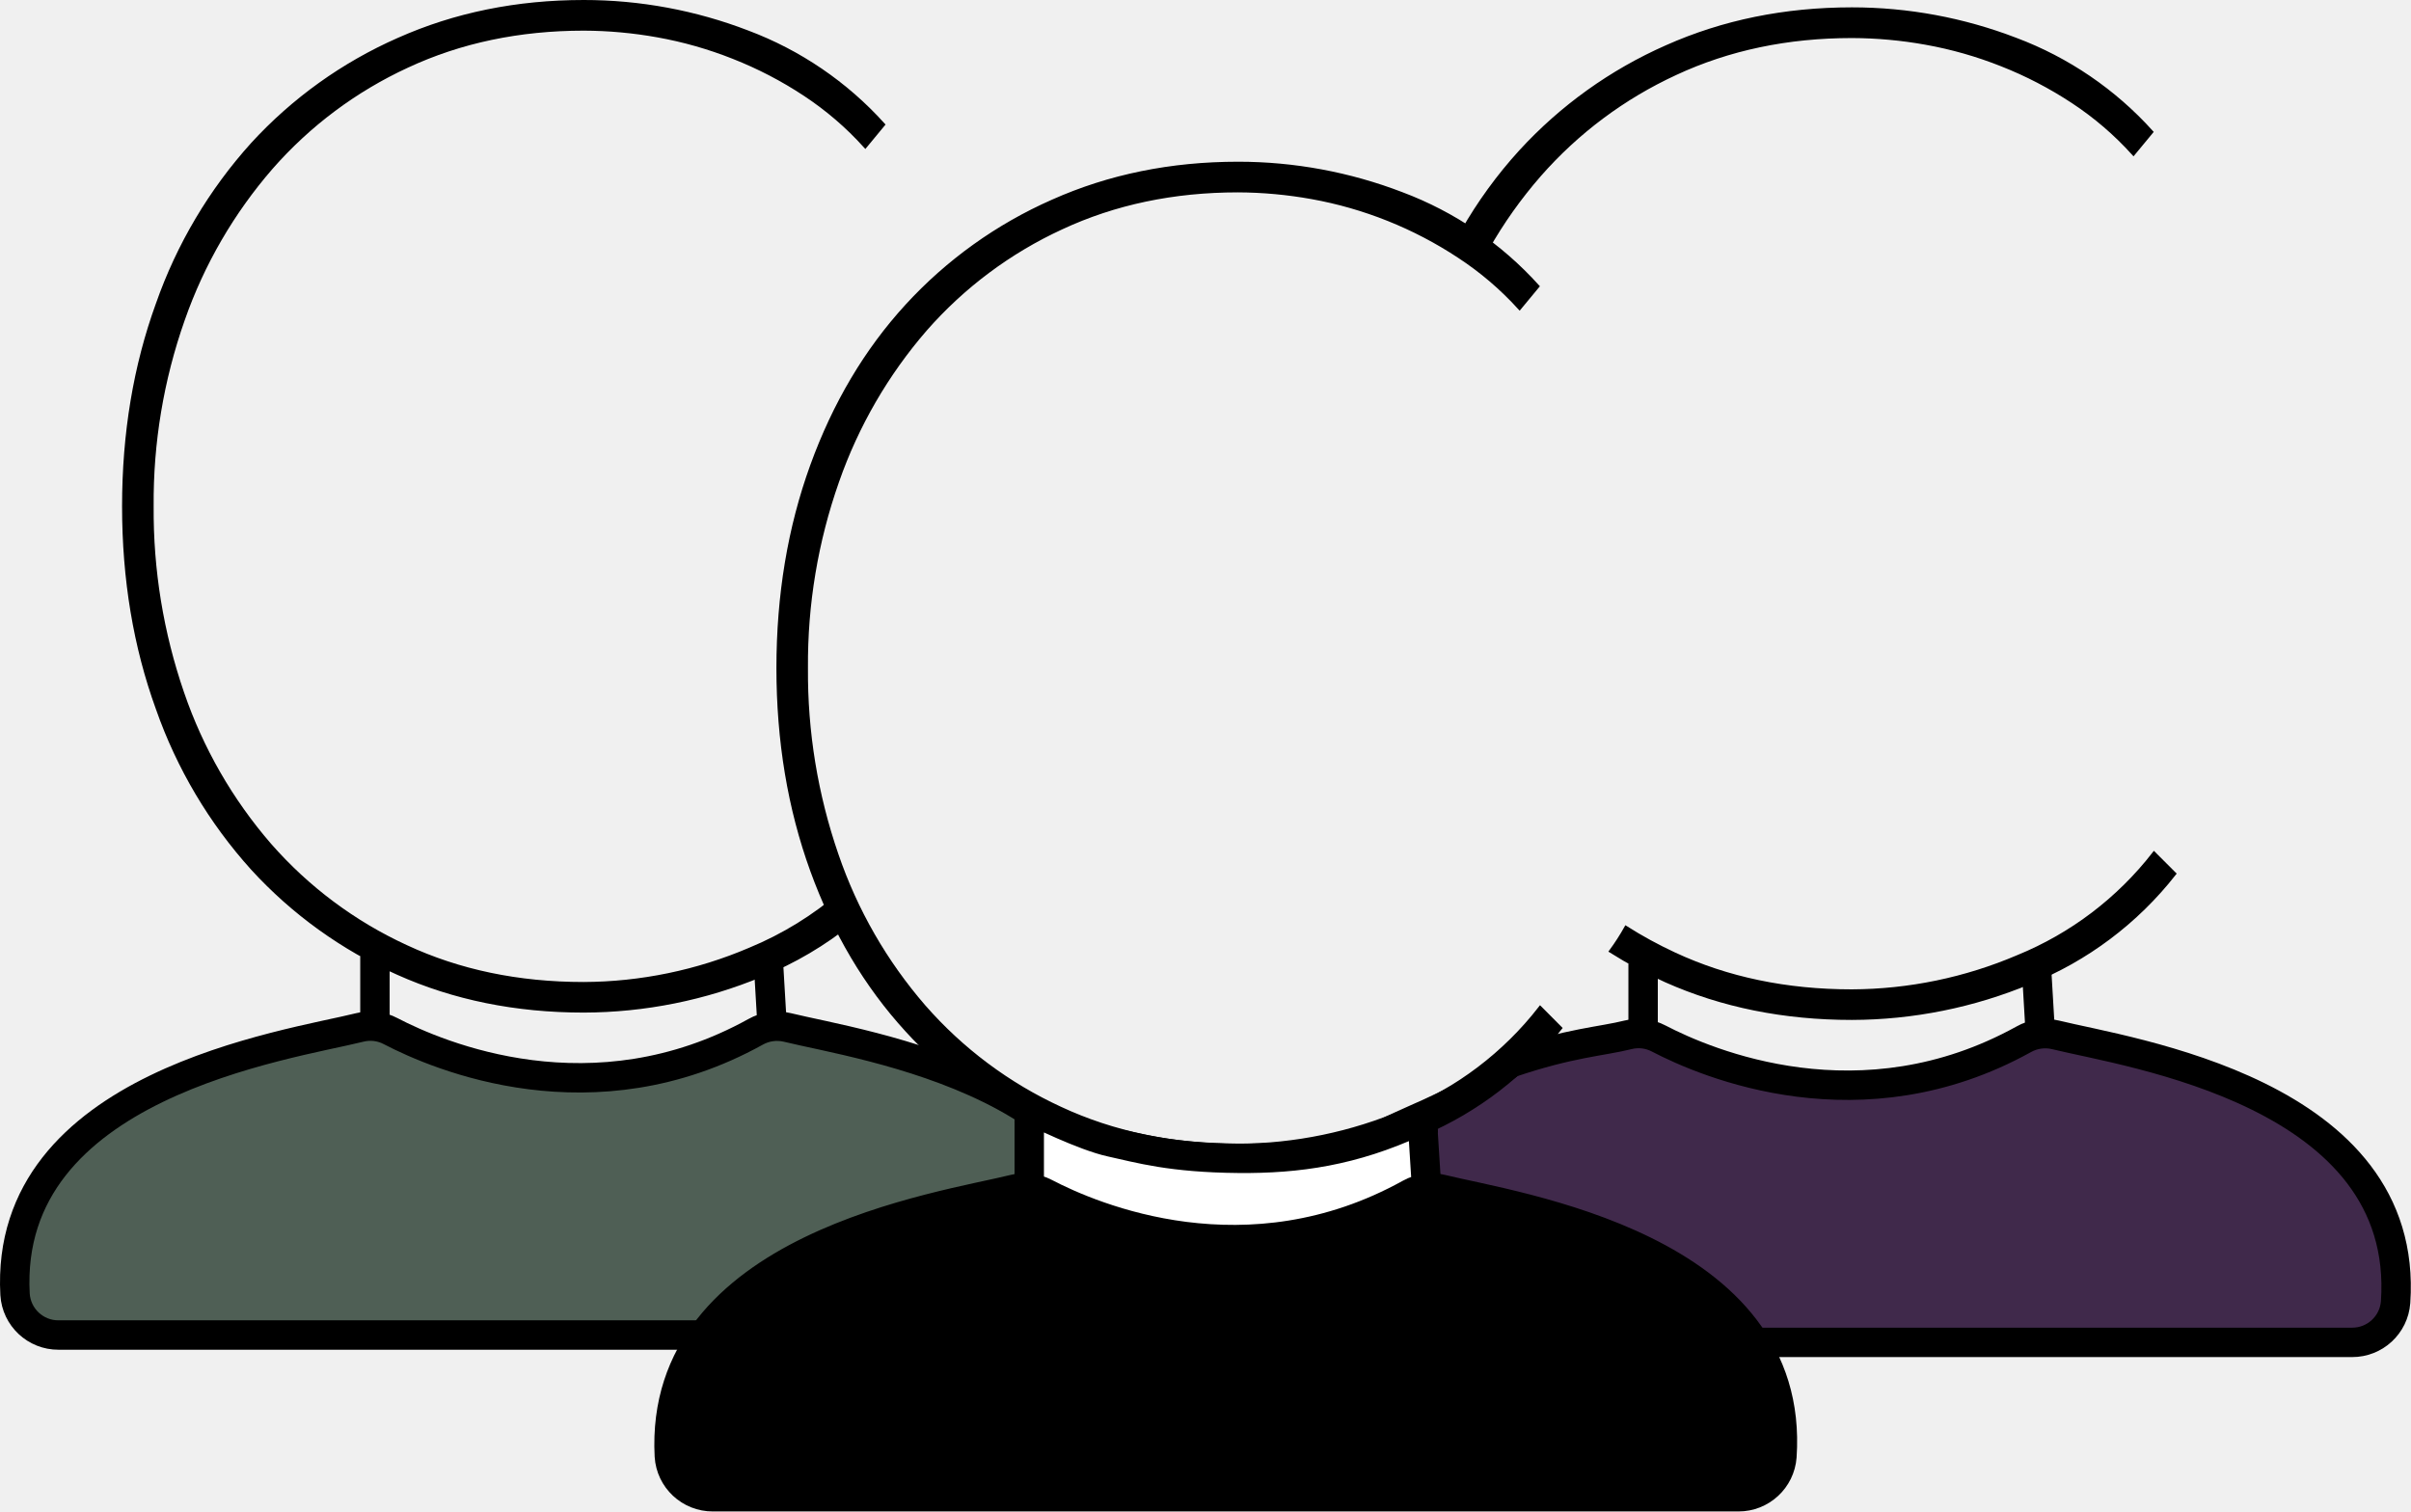
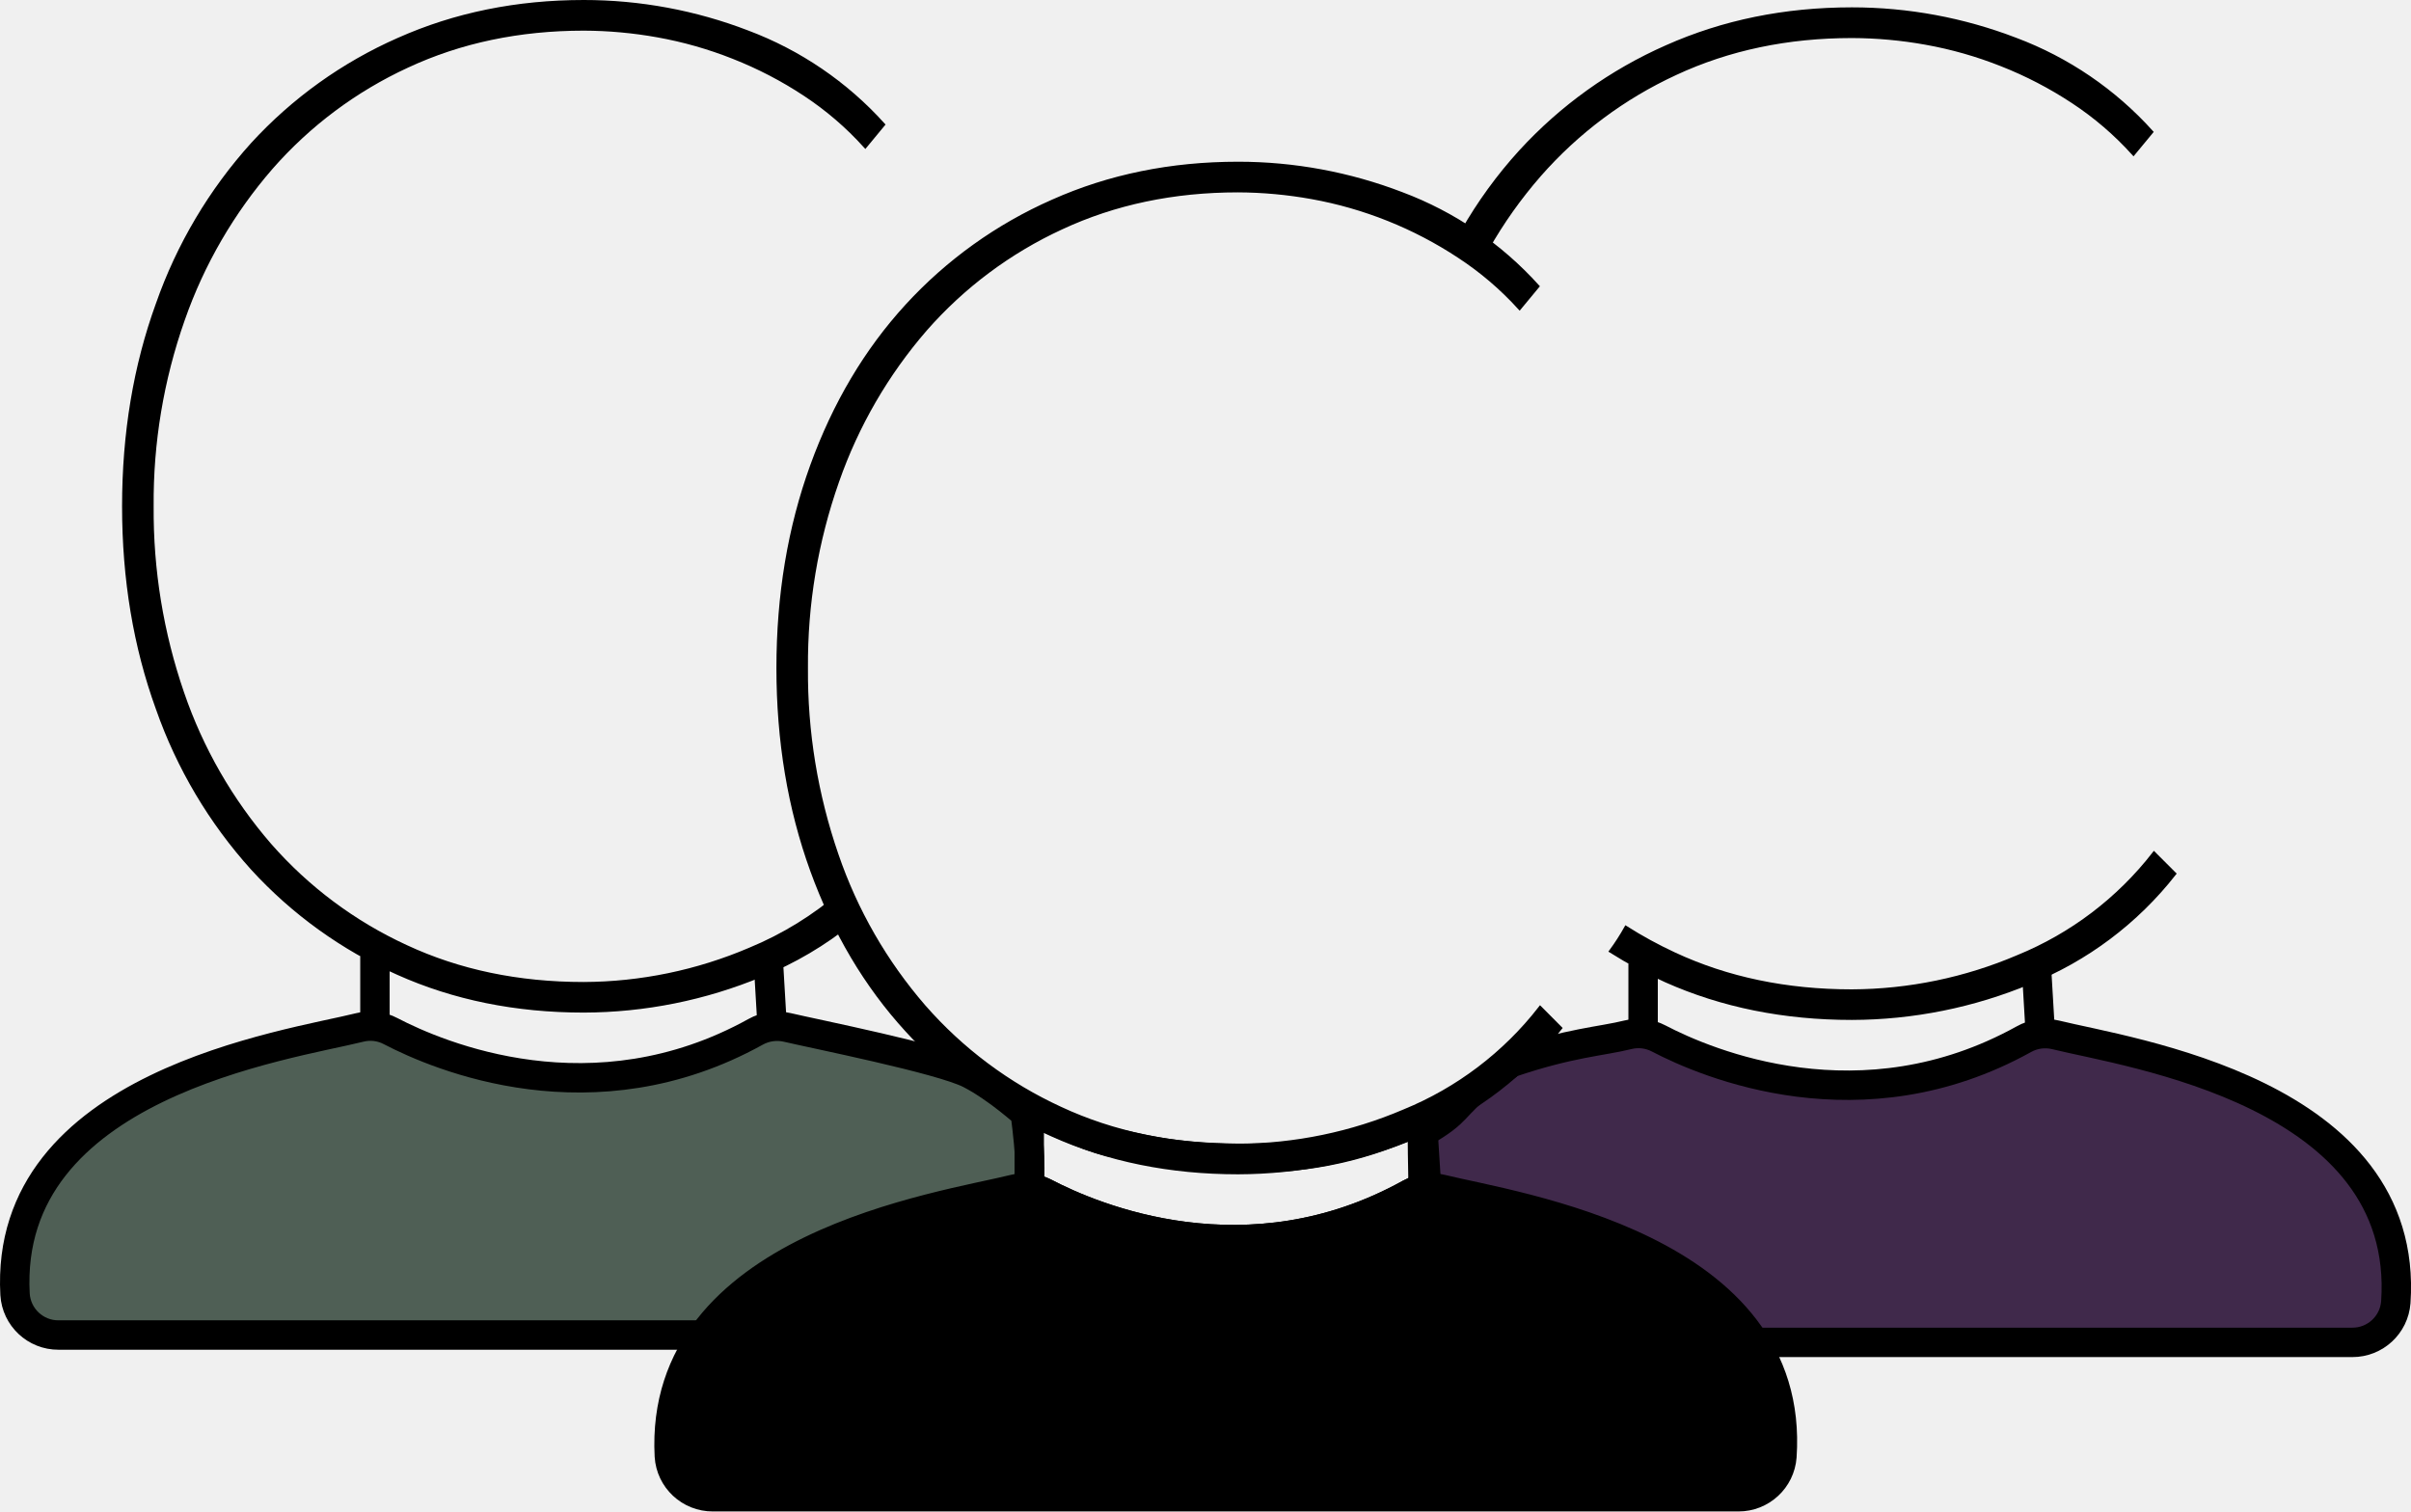
<svg xmlns="http://www.w3.org/2000/svg" viewBox="0 0 655.9 411.23">
  <defs>
-     <style>.cls-1,.cls-2,.cls-3,.cls-4,.cls-5,.cls-6,.cls-7{stroke:#000;stroke-miterlimit:10;}.cls-2{fill:#4f5f55;}.cls-2,.cls-3,.cls-4,.cls-5,.cls-6,.cls-7{stroke-width:8px;}.cls-3{fill:#40294b;}.cls-4{fill:#593939;}.cls-6{fill:#fff;}.cls-7{fill:none;}</style>
+     <style>.cls-1,.cls-2,.cls-3,.cls-4,.cls-5,.cls-6{stroke:#000;stroke-miterlimit:10;}.cls-2{fill:#4f5f55;}.cls-2,.cls-3,.cls-4,.cls-5,.cls-6{stroke-width:8px;}.cls-3{fill:#40294b;}.cls-4{fill:#593939;}.cls-6{fill:none;}</style>
  </defs>
  <g id="Layer_2" data-name="Layer 2">
    <g id="Layer_1-2" data-name="Layer 1">
      <path class="cls-1" d="M229.61,246.34c-.31-1.11-.48-2.25-.68-3.37A91.53,91.53,0,0,1,204,258.32a116.17,116.17,0,0,1-45.23,9.36q-26.68,0-48.34-10.1a110.88,110.88,0,0,1-37.08-27.7,124.88,124.88,0,0,1-23.74-41.29,152.36,152.36,0,0,1-8.31-50.83,149.19,149.19,0,0,1,8.49-50.83A126.91,126.91,0,0,1,73.74,45.64a111,111,0,0,1,37.08-27.71q21.65-10.08,48-10.09a115.9,115.9,0,0,1,20.1,1.83,106.71,106.71,0,0,1,20.62,5.88,105.18,105.18,0,0,1,19.41,10.09A85.41,85.41,0,0,1,235.4,39.77l4.85-5.87a94.27,94.27,0,0,0-36.9-25.14A124,124,0,0,0,158.81.5q-27.37,0-50.42,10.28A118.74,118.74,0,0,0,68.71,39.22,128.11,128.11,0,0,0,42.9,82.71Q33.71,108,33.71,137.76t9.19,55.05A128.11,128.11,0,0,0,68.71,236.3a119.17,119.17,0,0,0,39.51,28.44Q131.1,275,158.81,275a126.57,126.57,0,0,0,48.35-9.73,96.9,96.9,0,0,0,24.54-14.48A15.4,15.4,0,0,1,229.61,246.34Z" />
-       <path class="cls-2" d="M294.93,363.23h-279A11.8,11.8,0,0,1,4.09,352.14C1,295,78.37,284.41,97.93,279.53a11.73,11.73,0,0,1,8.3,1c13.17,6.87,55.14,24.69,99.31.22a11.9,11.9,0,0,1,8.64-1.21c19.73,4.87,96.48,15.57,92.57,72.73A11.82,11.82,0,0,1,294.93,363.23Z" />
+       <path class="cls-2" d="M294.93,363.23h-279A11.8,11.8,0,0,1,4.09,352.14C1,295,78.37,284.41,97.93,279.53a11.73,11.73,0,0,1,8.3,1c13.17,6.87,55.14,24.69,99.31.22a12.05,12.05,0,0,1,8.64-1.21c7.08,1.68,41.82,8.6,49.67,12.63s15.15,11,15.06,10.62,1,7.25,1.17,11.89c.33,8.1-.83,18,.67,28.59C281.62,349.42,301.12,363.23,294.93,363.23Z" />
      <line class="cls-2" x1="210" y1="278.16" x2="209" y2="261.16" />
      <line class="cls-2" x1="102" y1="278.16" x2="102" y2="260.16" />
      <path class="cls-1" d="M398.1,63a13.29,13.29,0,0,1,6.44,4.71,121.31,121.31,0,0,1,14.2-20.06,111,111,0,0,1,37.08-27.71q21.65-10.08,48-10.09a115.9,115.9,0,0,1,20.1,1.83,106.71,106.71,0,0,1,20.62,5.88,105.18,105.18,0,0,1,19.41,10.09A85.41,85.41,0,0,1,580.4,41.77l4.85-5.87a94.27,94.27,0,0,0-36.9-25.14A124,124,0,0,0,503.81,2.5q-27.37,0-50.42,10.28a118.74,118.74,0,0,0-39.68,28.44,121.14,121.14,0,0,0-15.79,21.72Z" />
      <path class="cls-1" d="M586,232.24A89.94,89.94,0,0,1,549,260.32a116.17,116.17,0,0,1-45.23,9.36q-26.68,0-48.34-10.1a115.76,115.76,0,0,1-13.08-7.14,62.65,62.65,0,0,1-4.08,6.34,123.33,123.33,0,0,0,14.91,8Q476.1,277,503.81,277a126.57,126.57,0,0,0,48.35-9.73,95,95,0,0,0,39.33-29.54Z" />
-       <path class="cls-3" d="M559.18,281.56a11.9,11.9,0,0,0-8.64,1.21c-44.17,24.47-86.14,6.65-99.31-.22a11.73,11.73,0,0,0-8.3-1c-7.26,1.81-15.81,2.15-31.93,7.63l-7,5c-9.64,7.5-20.34,10.11-30.87,16.18a5.19,5.19,0,0,1-.67.33A4.53,4.53,0,0,1,368,313.6a5,5,0,0,1-2.46-.6c-10.53,10-17.43,23.3-16.48,41.14a11.8,11.8,0,0,0,11.83,11.09h279a11.82,11.82,0,0,0,11.82-10.94C655.66,297.13,578.91,286.43,559.18,281.56Z" />
+       <path class="cls-3" d="M559.16,281.55a11.87,11.87,0,0,0-8.61,1.21c-44.17,24.49-86.16,6.66-99.32-.22a11.86,11.86,0,0,0-8.35-1c-7.25,1.8-15.8,2.14-31.88,7.61l-7,5c-9.64,7.5-6.47,7.92-17,14-.23.13.68,37.42.46,37.51-.65,1.65-17.13-6.07-19.43-6.07,0,0,0,5,0,5-1.88,0-3.72-4.38-5-3-9.06,9.68-14.78-3.79-13.91,12.55a11.8,11.8,0,0,0,11.83,11.09h279a11.82,11.82,0,0,0,11.82-10.94C655.66,297.11,578.85,286.43,559.16,281.55Z" />
      <line class="cls-4" x1="555" y1="280.16" x2="554" y2="263.16" />
      <line class="cls-4" x1="447" y1="280.16" x2="447" y2="262.16" />
      <path class="cls-1" d="M419,274.25A89.93,89.93,0,0,1,382,302.32a116.13,116.13,0,0,1-45.22,9.36q-26.7,0-48.34-10.09a110.84,110.84,0,0,1-37.08-27.71,124.53,124.53,0,0,1-23.74-41.29,152.11,152.11,0,0,1-8.32-50.83,149.47,149.47,0,0,1,8.49-50.83,127.19,127.19,0,0,1,23.91-41.29,111,111,0,0,1,37.08-27.7q21.66-10.09,48-10.1a116,116,0,0,1,20.1,1.84,107.24,107.24,0,0,1,40,16A85.41,85.41,0,0,1,413.4,83.77l4.86-5.87a94.42,94.42,0,0,0-36.91-25.14,124.11,124.11,0,0,0-44.53-8.26q-27.39,0-50.42,10.28a118.64,118.64,0,0,0-39.68,28.44q-16.64,18.16-25.82,43.49t-9.18,55.05q0,29.73,9.18,55.05t25.82,43.49A118.1,118.1,0,0,0,280,305.73c2,1.06,4.11,2.06,6.22,3Q309.1,319,336.82,319a126.56,126.56,0,0,0,48.34-9.73q1-.42,2-.87a94.6,94.6,0,0,0,37.29-28.67Z" />
      <path class="cls-5" d="M484.76,396.29a11.83,11.83,0,0,1-11.83,10.94h-279a11.81,11.81,0,0,1-11.84-11.09c-3-57.1,74.28-67.72,93.85-72.6a11.36,11.36,0,0,1,4.06-.27,12,12,0,0,1,4.24,1.28c13.16,6.88,55.14,24.69,99.3.22a12.07,12.07,0,0,1,4.56-1.46,11.52,11.52,0,0,1,4.09.25C411.91,328.44,488.66,339.14,484.76,396.29Z" />
      <path class="cls-6" d="M388.1,323.31a12.07,12.07,0,0,0-4.56,1.46c-44.16,24.47-86.14,6.66-99.3-.22a12,12,0,0,0-4.24-1.28V301.73c2,1.06,15,7.43,22.22,9,7.72,1.69,16.29,4.26,34.78,4.42,16.18.14,31-2,48.16-9.87.67-.31,1.37,3.43,2,3.13Z" />
-       <line class="cls-7" x1="387.2" y1="308.42" x2="387" y2="305.16" />
-       <line class="cls-7" x1="389" y1="338.16" x2="388.1" y2="323.31" />
-       <line class="cls-7" x1="280" y1="305.73" x2="280" y2="300.16" />
-       <line class="cls-7" x1="280" y1="340.16" x2="280" y2="323.27" />
+       <line class="cls-6" x1="387.2" y1="308.42" x2="387" y2="305.16" />
+       <line class="cls-6" x1="389" y1="338.16" x2="388.1" y2="323.31" />
+       <line class="cls-6" x1="280" y1="305.73" x2="280" y2="300.16" />
+       <line class="cls-6" x1="280" y1="340.16" x2="280" y2="323.27" />
    </g>
  </g>
</svg>
